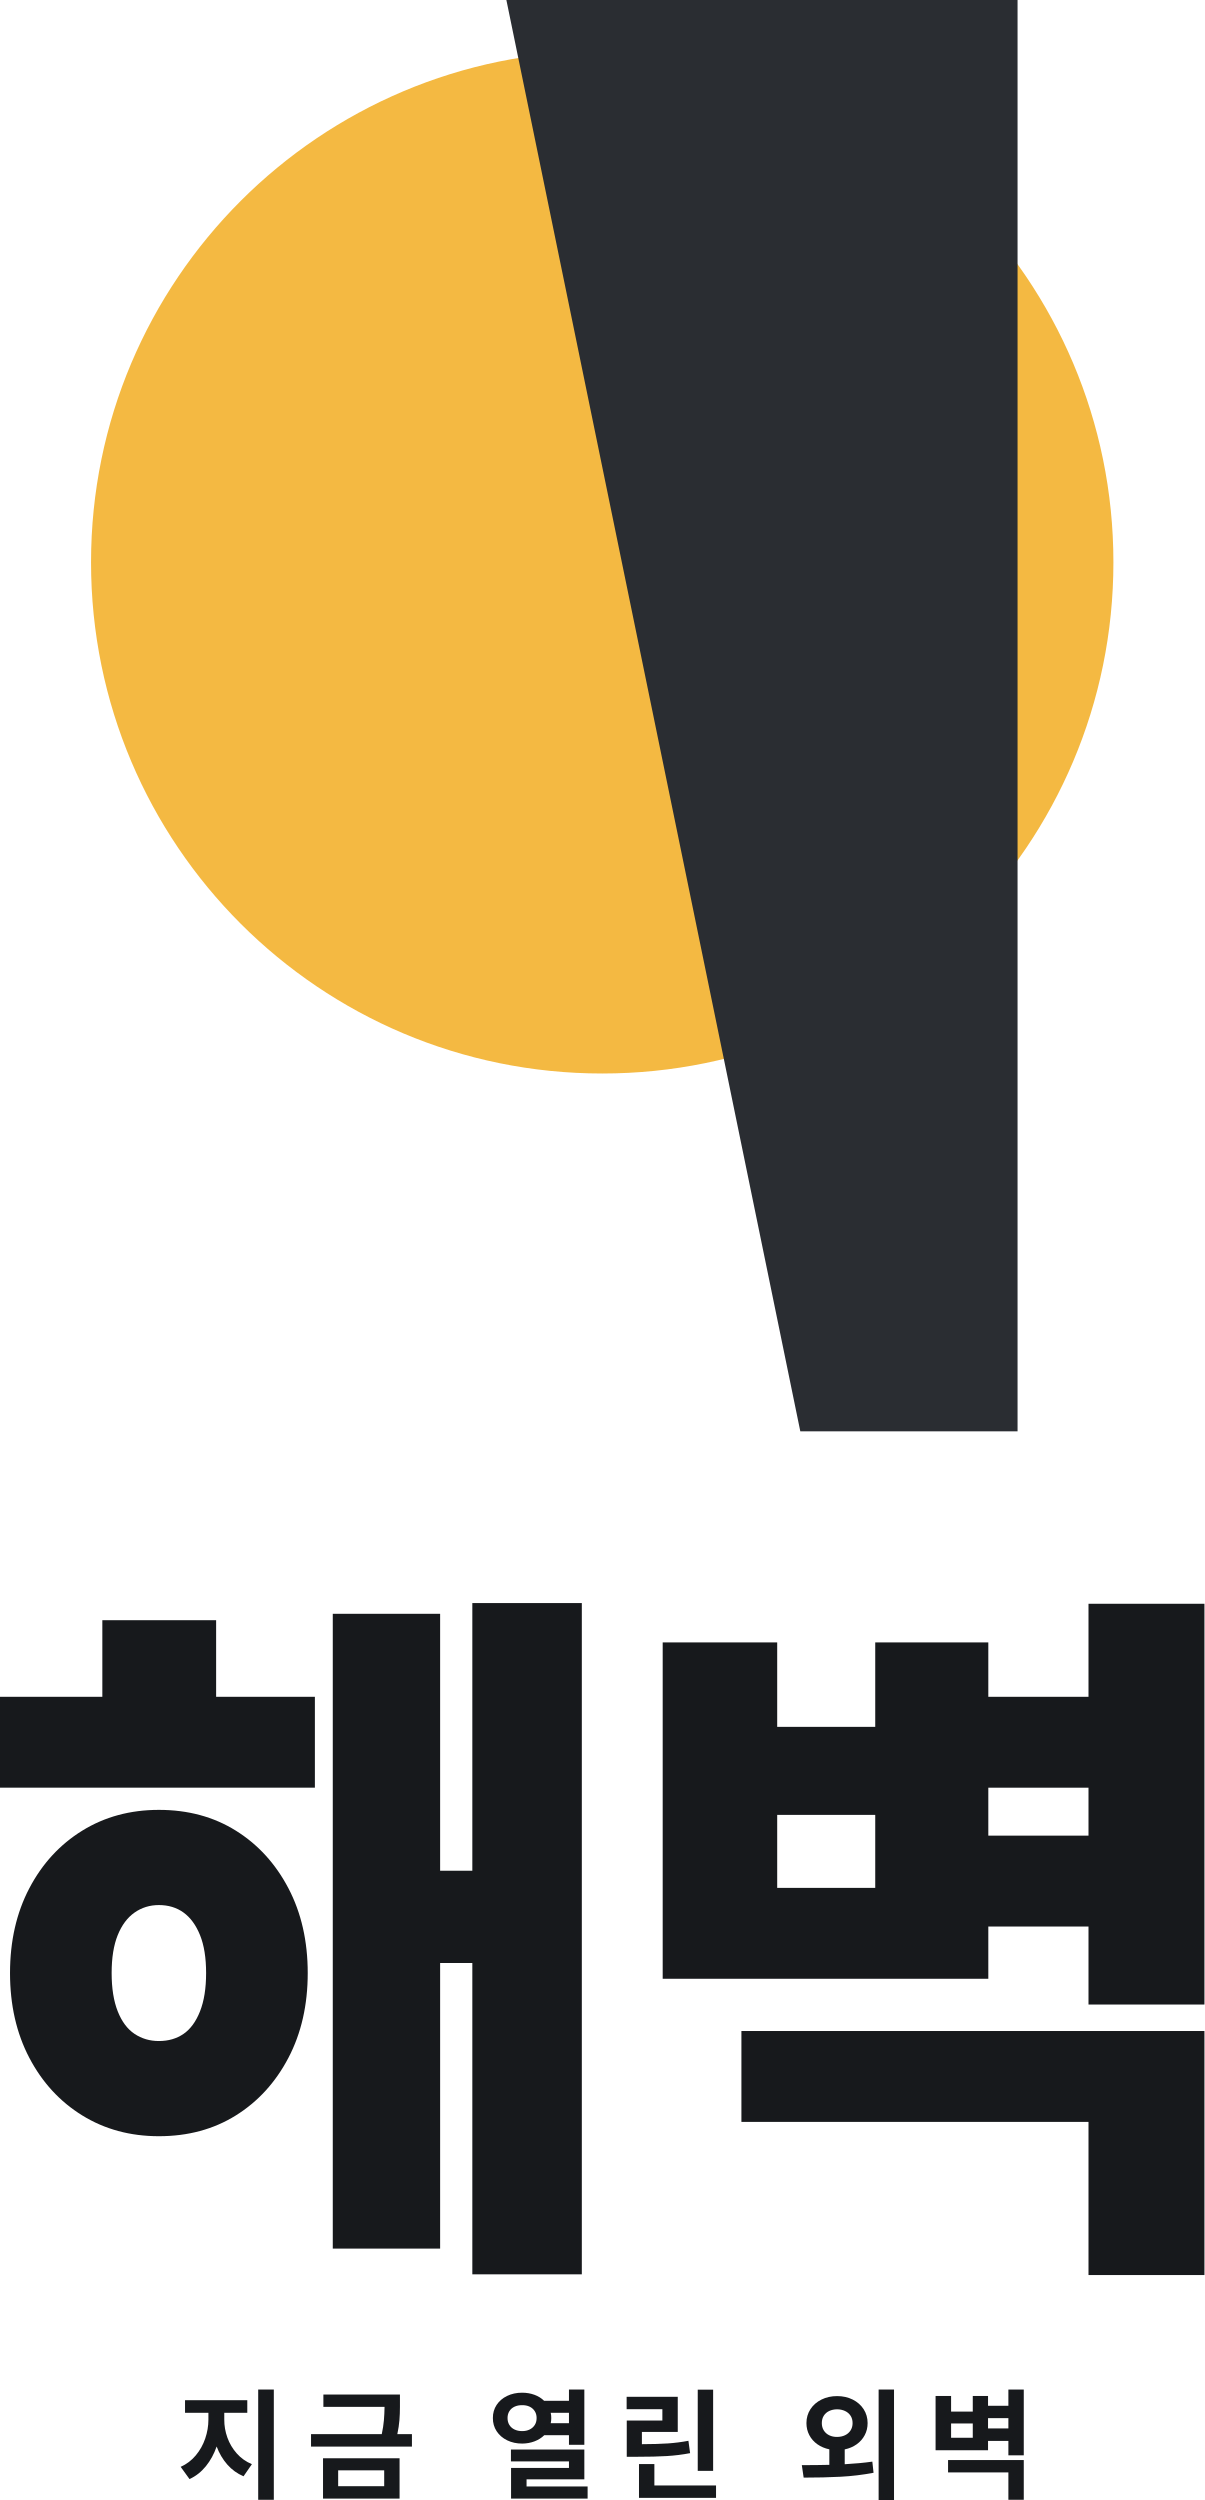
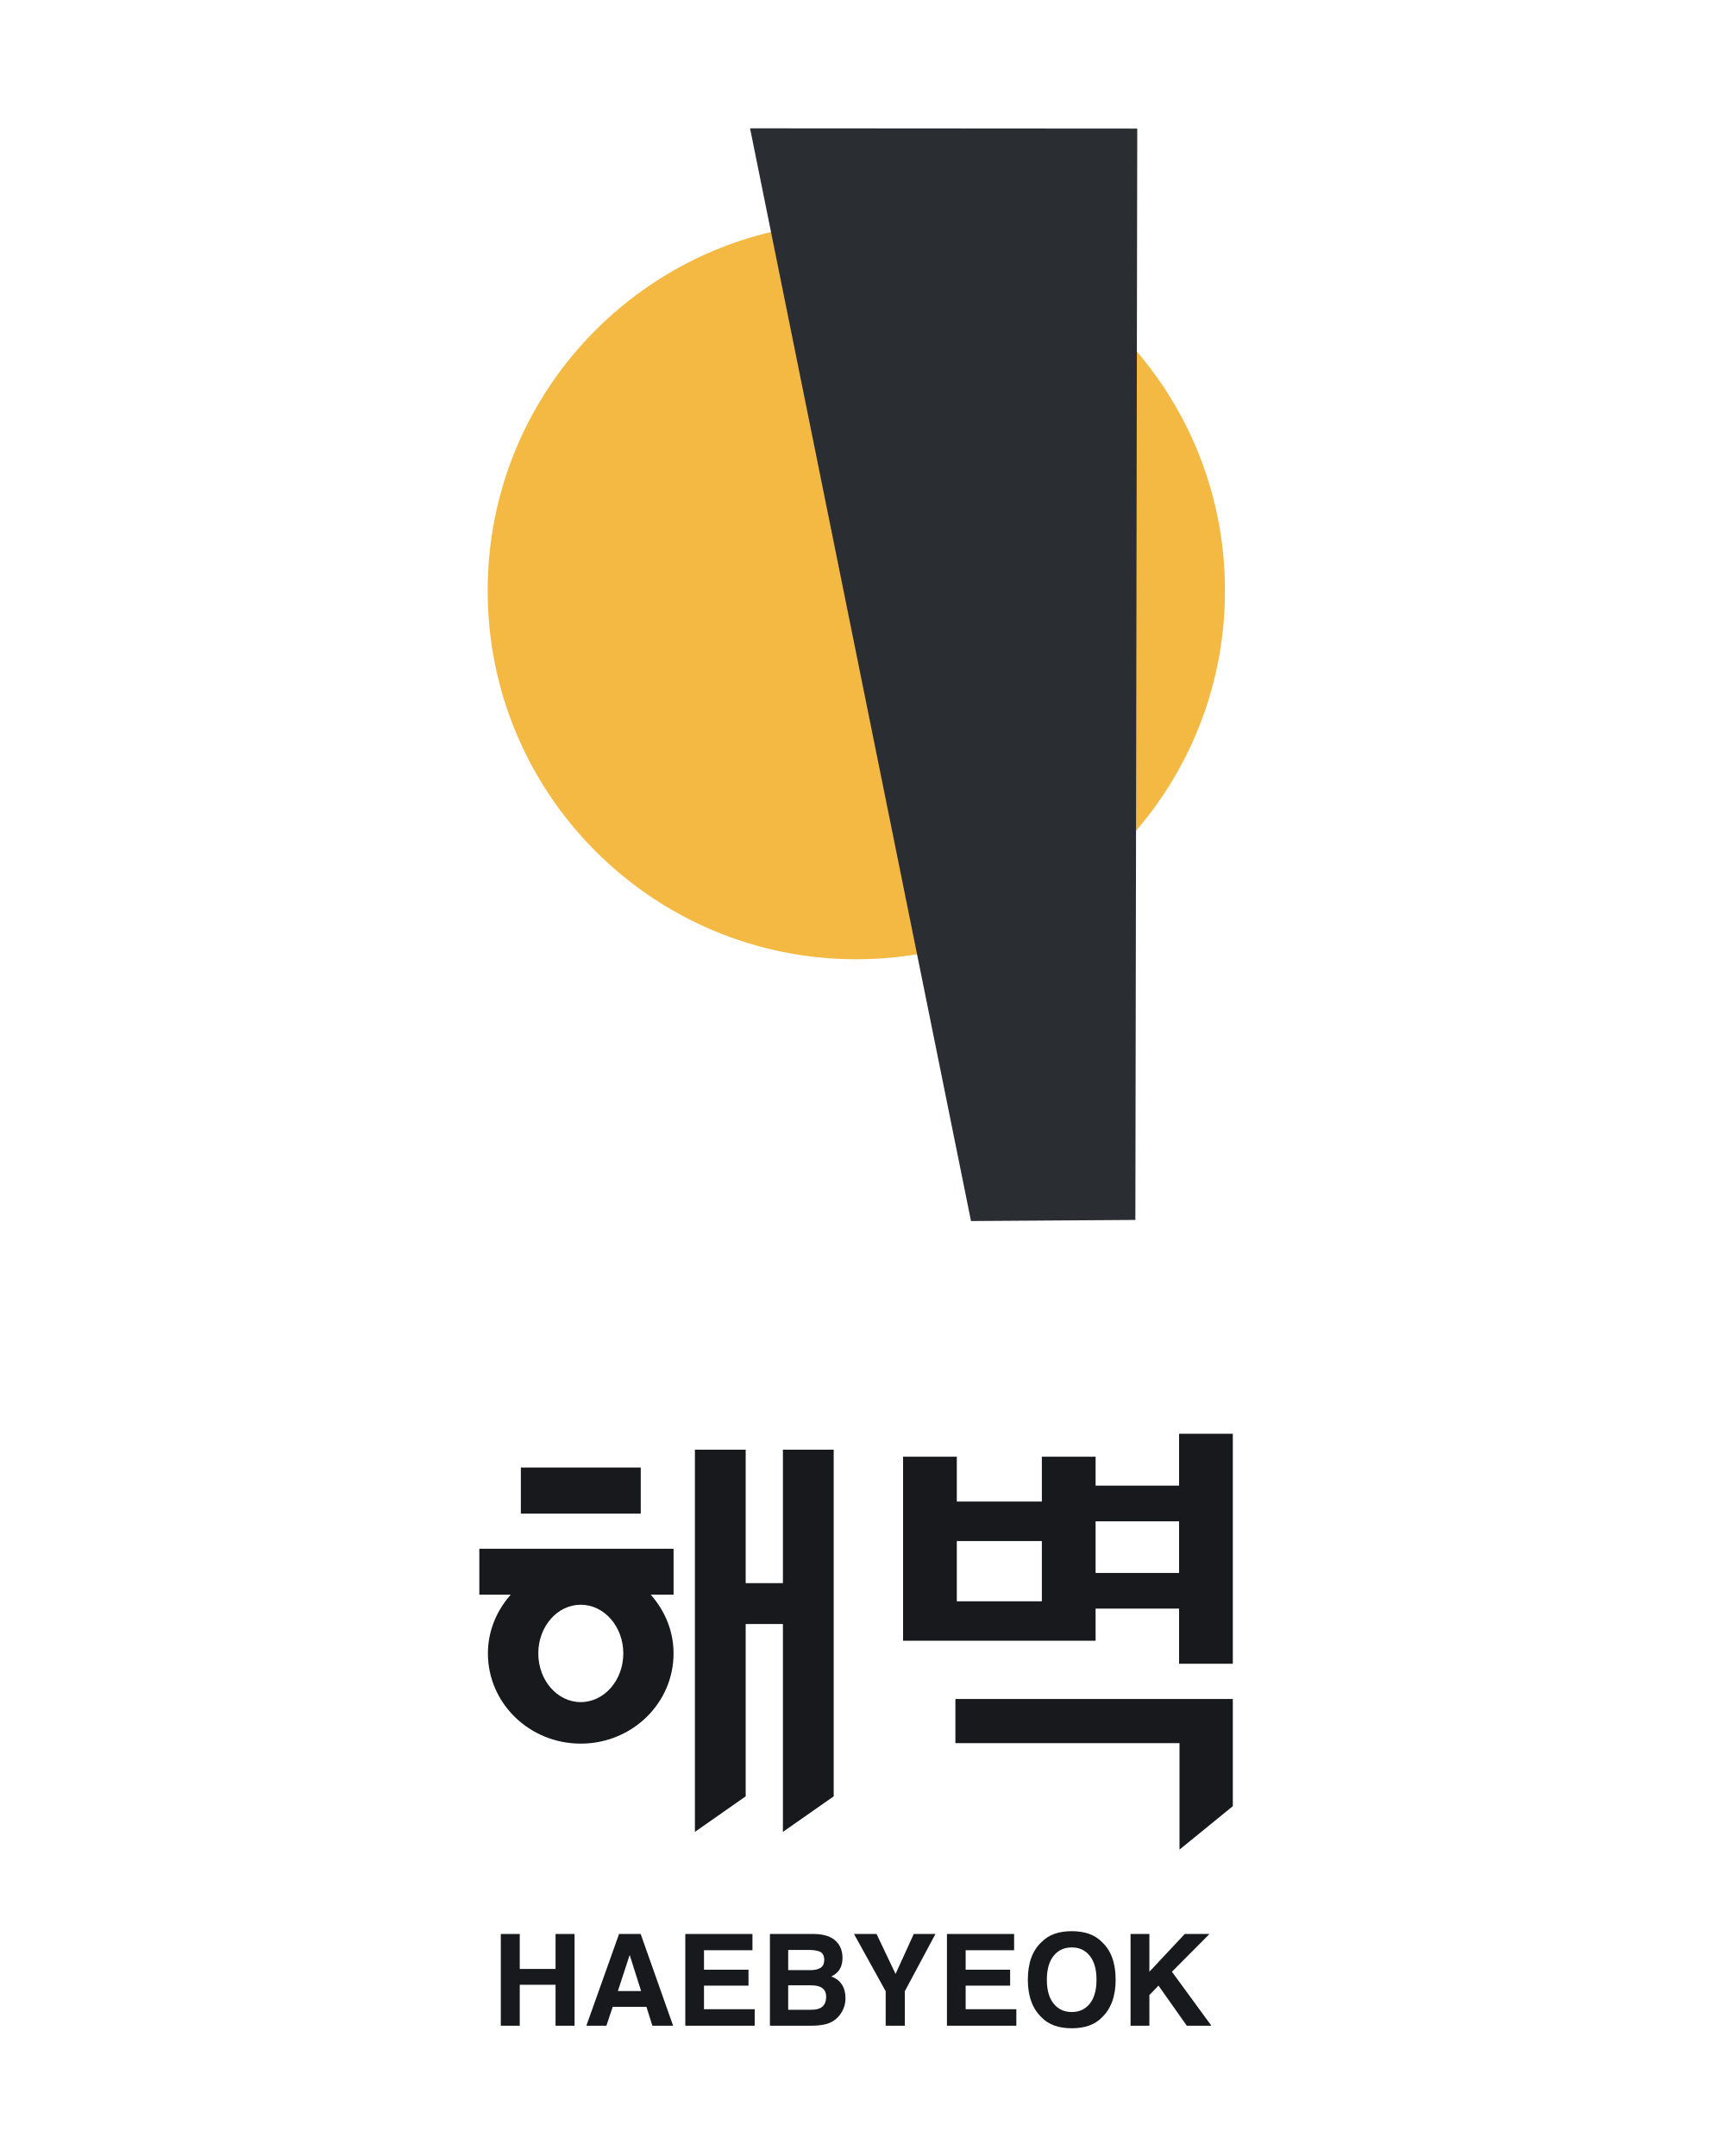
- <svg xmlns="http://www.w3.org/2000/svg" viewBox="0 0 252.4 524.0" role="img" aria-label="해벽 · 지금 열린 외벽">
-   <g transform="translate(-34.49,-10.71) scale(1.3393)">
-     <circle cx="120" cy="96" r="80" fill="#f4b942" />
-     <polygon points="105,8 185,8 185,232 151,232" fill="#2a2d32" />
+ <svg xmlns="http://www.w3.org/2000/svg" viewBox="0 0 320 403" role="img" aria-label="해벽">
+   <g transform="translate(75.45 -7.95) scale(0.9)">
+     <g opacity="1">
+       <path transform="translate(7.52 10.52) scale(0.92)" d="M10.777 131.512C10.777 85.556 48.031 48.301 93.987 48.301C139.943 48.301 177.198 85.556 177.198 131.512C177.198 177.468 139.943 214.722 93.987 214.722C48.031 214.722 10.777 177.468 10.777 131.512Z" fill="#f4b942" fill-rule="nonzero" opacity="1" stroke="none" />
+       <path d="M71.919 35.485L152.325 35.54L151.933 262.201L117.801 262.434L71.919 35.485Z" fill="#2a2d32" fill-rule="nonzero" opacity="1" stroke="none" />
+     </g>
  </g>
-   <path d="M0.0 355.65H66.0V374.7H0.0ZM33.3 379.35Q42.45 379.35 49.425 383.7Q56.4 388.05 60.45 395.775Q64.5 403.5 64.5 413.55Q64.5 423.6 60.45 431.325Q56.4 439.05 49.425 443.4Q42.45 447.75 33.3 447.75Q24.3 447.75 17.25 443.4Q10.2 439.05 6.15 431.325Q2.1 423.6 2.1 413.55Q2.1 403.5 6.15 395.775Q10.2 388.05 17.25 383.7Q24.3 379.35 33.3 379.35ZM33.3 399.3Q30.45 399.3 28.2 400.875Q25.95 402.45 24.675 405.6Q23.4 408.75 23.4 413.55Q23.4 418.35 24.675 421.575Q25.95 424.8 28.2 426.3Q30.45 427.8 33.3 427.8Q36.3 427.8 38.475 426.3Q40.65 424.8 41.925 421.575Q43.2 418.35 43.2 413.55Q43.2 408.75 41.925 405.6Q40.65 402.45 38.475 400.875Q36.3 399.3 33.3 399.3ZM99.0 336.0H121.95V476.7H99.0ZM85.2 392.1H106.5V411.45H85.2ZM69.75 338.25H92.25V471.3H69.75ZM21.45 339.6H45.3V367.8H21.45Z" fill="#17191c" />
-   <path d="M202.05 355.65H235.35V374.7H202.05ZM202.05 384.75H236.1V403.8H202.05ZM138.9 344.25H162.9V361.95H183.45V344.25H207.15V414.75H138.9ZM162.9 380.4V395.7H183.45V380.4ZM155.4 425.7H252.45V476.85H228.15V444.75H155.4ZM228.15 336.15H252.45V420.15H228.15Z" fill="#17191c" />
-   <path d="M52.797 516.491 51.045 519.03Q49.065 518.192 47.643 516.573Q46.221 514.954 45.409 512.784Q44.596 515.132 43.155 516.916Q41.714 518.7 39.721 519.614L37.868 517.049Q39.721 516.224 41.035 514.65Q42.349 513.076 43.015 511.114Q43.682 509.153 43.682 507.147V505.725H38.782V503.084H51.832V505.725H47.008V507.147Q46.995 509.064 47.656 510.911Q48.316 512.758 49.623 514.237Q50.931 515.716 52.797 516.491ZM54.118 500.85H57.393V523.955H54.118Z" fill="#17191c" />
-   <path d="M83.828 503.745V504.468Q83.828 505.928 83.72 507.274Q83.612 508.62 83.282 510.194H86.341V512.809H65.191V510.194H80.019Q80.349 508.645 80.463 507.331Q80.578 506.017 80.603 504.481H67.781V501.891H83.828ZM67.705 515.246H83.751V523.702H67.705ZM80.527 521.112V517.786H70.878V521.112Z" fill="#17191c" />
-   <path d="M114.049 503.211H119.254V500.85H122.478V512.428H119.254V510.422H114.074Q113.236 511.247 112.043 511.704Q110.849 512.162 109.453 512.174Q107.701 512.174 106.298 511.489Q104.895 510.803 104.096 509.584Q103.296 508.366 103.308 506.817Q103.296 505.281 104.089 504.075Q104.883 502.869 106.285 502.189Q107.688 501.51 109.428 501.51Q110.824 501.51 112.017 501.948Q113.211 502.386 114.049 503.211ZM109.453 509.559Q110.329 509.559 111.008 509.229Q111.687 508.899 112.081 508.283Q112.474 507.667 112.474 506.817Q112.474 505.992 112.081 505.376Q111.687 504.76 111.008 504.436Q110.329 504.113 109.453 504.125Q108.552 504.113 107.853 504.436Q107.155 504.76 106.768 505.376Q106.381 505.992 106.381 506.817Q106.381 507.667 106.768 508.283Q107.155 508.899 107.853 509.229Q108.552 509.559 109.453 509.559ZM107.092 513.418H122.478V519.664H110.367V521.163H123.164V523.702H107.117V517.278H119.254V515.907H107.092ZM115.547 506.817Q115.547 507.388 115.432 507.909H119.254V505.725H115.432Q115.547 506.233 115.547 506.817Z" fill="#17191c" />
-   <path d="M149.472 517.887H146.247V500.875H149.472ZM131.343 502.373H142.058V509.737H134.542V512.301Q137.843 512.288 139.995 512.142Q142.146 511.996 144.292 511.59L144.647 514.18Q142.248 514.637 139.779 514.789Q137.31 514.942 133.399 514.942H131.368V507.35H138.833V504.963H131.343ZM133.933 516.465H137.157V520.959H150.081V523.549H133.933Z" fill="#17191c" />
-   <path d="M181.851 507.883Q181.851 509.267 181.242 510.416Q180.632 511.565 179.547 512.333Q178.461 513.101 177.052 513.393V516.503Q180.378 516.313 182.841 515.957L183.095 518.293Q179.693 518.941 176.176 519.125Q172.659 519.309 168.445 519.309L168.064 516.694Q171.225 516.694 173.827 516.63V513.38Q172.418 513.088 171.326 512.32Q170.235 511.552 169.632 510.403Q169.029 509.254 169.029 507.883Q169.029 506.258 169.867 504.97Q170.704 503.681 172.177 502.951Q173.65 502.221 175.452 502.221Q177.268 502.221 178.728 502.951Q180.188 503.681 181.019 504.97Q181.851 506.258 181.851 507.883ZM175.452 510.778Q176.367 510.778 177.109 510.429Q177.852 510.079 178.277 509.419Q178.702 508.759 178.702 507.883Q178.702 506.982 178.277 506.334Q177.852 505.687 177.116 505.344Q176.379 505.001 175.452 504.989Q174.526 505.001 173.802 505.344Q173.078 505.687 172.666 506.334Q172.253 506.982 172.253 507.883Q172.253 508.759 172.666 509.419Q173.078 510.079 173.808 510.435Q174.538 510.79 175.452 510.778ZM184.161 500.85H187.386V524.006H184.161Z" fill="#17191c" />
-   <path d="M199.348 505.471H203.893V502.196H207.092V504.252H211.358V500.85H214.582V514.637H211.358V511.616H207.092V513.571H196.098V502.196H199.348ZM198.713 515.627H214.582V523.955H211.358V518.217H198.713ZM203.893 510.955V507.959H199.348V510.955ZM211.358 509V506.842H207.092V509Z" fill="#17191c" />
+   <g transform="translate(-6.98 255.02) scale(0.44)">
+     <g opacity="1">
+       <path transform="translate(-18.78 -4.71) scale(1.04)" d="M514.867 32.888L514.867 54.085L480.767 54.085L480.767 42.277L458.821 42.277L458.821 60.594L424.087 60.594L424.087 42.277L402.141 42.277L402.141 117.447L419.249 117.447L424.087 117.447L458.821 117.447L466.424 117.447L480.767 117.447L480.767 104.314L514.867 104.314L514.867 117.447L514.867 123.034L514.867 126.836L536.813 126.836L536.813 32.888L514.867 32.888ZM480.767 68.659L514.867 68.659L514.867 89.741L480.767 89.741L480.767 68.659ZM424.087 76.723L458.821 76.723L458.821 101.319L424.087 101.319L424.087 76.723ZM423.511 141.237L423.511 159.266L515.04 159.266L515.04 202.755L536.813 185.014L536.813 141.237L423.511 141.237Z" fill="#17191c" fill-rule="nonzero" opacity="1" stroke="none" />
+       <path transform="translate(11.79 4.70) scale(0.96)" d="M311.706 32.888L311.706 202.006L334.171 186.281L334.171 110.016L350.645 110.016L350.645 202.006L373.11 186.281L373.11 32.888L350.645 32.888L350.645 91.93L334.171 91.93L334.171 32.888L311.706 32.888ZM234.693 40.779L234.693 61.17L287.744 61.17L287.744 40.779L234.693 40.779ZM216.318 76.723L216.318 97.056L230.2 97.056C224.005 104.058 220.12 113.077 220.12 123.034C220.12 145.096 238.504 162.952 261.19 162.952C283.875 162.952 302.26 145.096 302.26 123.034C302.26 113.077 298.374 104.058 292.179 97.056L302.26 97.056L302.26 76.723L216.318 76.723ZM261.19 101.491C271.575 101.491 280.025 111.142 280.025 123.034C280.025 134.927 271.575 144.577 261.19 144.577C250.805 144.577 242.412 134.927 242.412 123.034C242.412 111.142 250.805 101.491 261.19 101.491Z" fill="#17191c" fill-rule="nonzero" opacity="1" stroke="none" />
+     </g>
+   </g>
+   <g transform="translate(-9.80 264.02) scale(0.44)">
+     <g opacity="1">
+       <path d="M243.042 243.12L243.042 260.515L234.992 260.515L234.992 221.547L243.042 221.547L243.042 236.404L258.244 236.404L258.244 221.547L266.32 221.547L266.32 260.515L258.244 260.515L258.244 243.12L243.042 243.12Z" fill="#17191c" fill-rule="nonzero" opacity="1" stroke="none" />
+       <path d="M294.401 221.547L308.178 260.515L299.363 260.515L296.856 252.505L282.525 252.505L279.833 260.515L271.334 260.515L285.217 221.547L294.401 221.547ZM289.73 230.456L284.715 245.79L294.586 245.79L289.73 230.456Z" fill="#17191c" fill-rule="nonzero" opacity="1" stroke="none" />
+       <path d="M342.831 253.51L342.831 260.515L313.351 260.515L313.351 221.547L341.881 221.547L341.881 228.447L321.295 228.447L321.295 236.722L340.192 236.722L340.192 243.49L321.295 243.49L321.295 253.51L342.831 253.51Z" fill="#17191c" fill-rule="nonzero" opacity="1" stroke="none" />
+       <path d="M366.927 260.515L349.297 260.515L349.297 221.547L368.194 221.547C372.962 221.617 376.34 223.001 378.328 225.697C379.525 227.354 380.123 229.337 380.123 231.646C380.123 234.025 379.525 235.937 378.328 237.383C377.66 238.193 376.674 238.934 375.372 239.603C377.361 240.326 378.861 241.472 379.872 243.04C380.884 244.609 381.39 246.512 381.39 248.751C381.39 251.06 380.809 253.131 379.648 254.964C378.909 256.18 377.985 257.202 376.877 258.03C375.628 258.982 374.154 259.634 372.456 259.987C370.758 260.339 368.915 260.515 366.927 260.515ZM370.595 253.06C372.32 252.214 373.182 250.593 373.182 248.196C373.182 246.169 372.346 244.776 370.675 244.018C369.742 243.595 368.431 243.375 366.742 243.358L357.056 243.358L357.056 253.747L366.61 253.747C368.317 253.747 369.645 253.518 370.595 253.06ZM370.252 228.923C369.038 228.517 367.49 228.315 365.607 228.315L357.056 228.315L357.056 236.907L366.61 236.907C368.317 236.907 369.703 236.585 370.767 235.942C371.832 235.298 372.364 234.157 372.364 232.518C372.364 230.703 371.66 229.504 370.252 228.923Z" fill="#17191c" fill-rule="nonzero" opacity="1" stroke="none" />
+       <path d="M406.594 260.515L398.466 260.515L398.466 245.869L385.006 221.547L394.586 221.547L402.662 238.519L410.395 221.547L419.606 221.547L406.594 245.869L406.594 260.515Z" fill="#17191c" fill-rule="nonzero" opacity="1" stroke="none" />
+       <path d="M453.968 253.51L453.968 260.515L424.488 260.515L424.488 221.547L453.018 221.547L453.018 228.447L432.432 228.447L432.432 236.722L451.329 236.722L451.329 243.49L432.432 243.49L432.432 253.51L453.968 253.51Z" fill="#17191c" fill-rule="nonzero" opacity="1" stroke="none" />
+       <path d="M490.258 224.904C494.181 228.482 496.143 233.84 496.143 240.978C496.143 247.975 494.181 253.333 490.258 257.052C487.319 260.084 483.07 261.599 477.51 261.599C471.95 261.599 467.701 260.084 464.763 257.052C460.822 253.333 458.851 247.975 458.851 240.978C458.851 233.84 460.822 228.482 464.763 224.904C467.701 221.873 471.95 220.357 477.51 220.357C483.07 220.357 487.319 221.873 490.258 224.904ZM477.51 227.257C474.29 227.257 471.722 228.447 469.804 230.826C467.886 233.206 466.927 236.59 466.927 240.978C466.927 245.367 467.886 248.751 469.804 251.13C471.722 253.51 474.29 254.699 477.51 254.699C480.73 254.699 483.286 253.51 485.177 251.13C487.069 248.751 488.014 245.367 488.014 240.978C488.014 236.607 487.069 233.228 485.177 230.839C483.286 228.451 480.73 227.257 477.51 227.257Z" fill="#17191c" fill-rule="nonzero" opacity="1" stroke="none" />
+       <path d="M525.491 221.547L535.995 221.547L520.054 237.594L536.813 260.515L526.362 260.515L514.354 243.49L510.474 247.482L510.474 260.515L502.477 260.515L502.477 221.547L510.474 221.547L510.474 237.594L525.491 221.547Z" fill="#17191c" fill-rule="nonzero" opacity="1" stroke="none" />
+     </g>
+   </g>
</svg>
